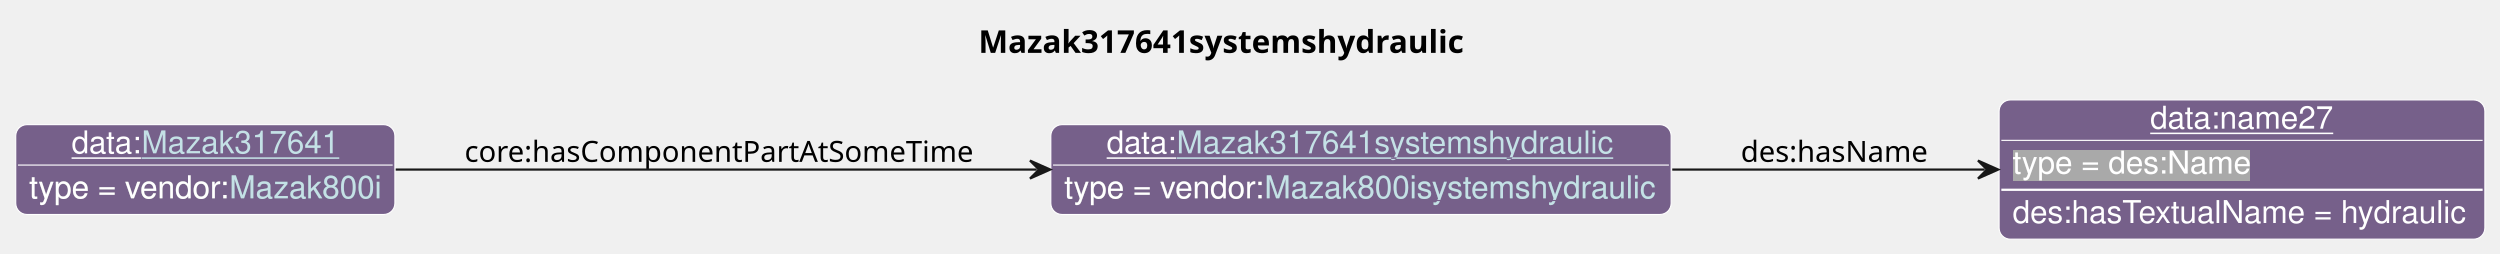
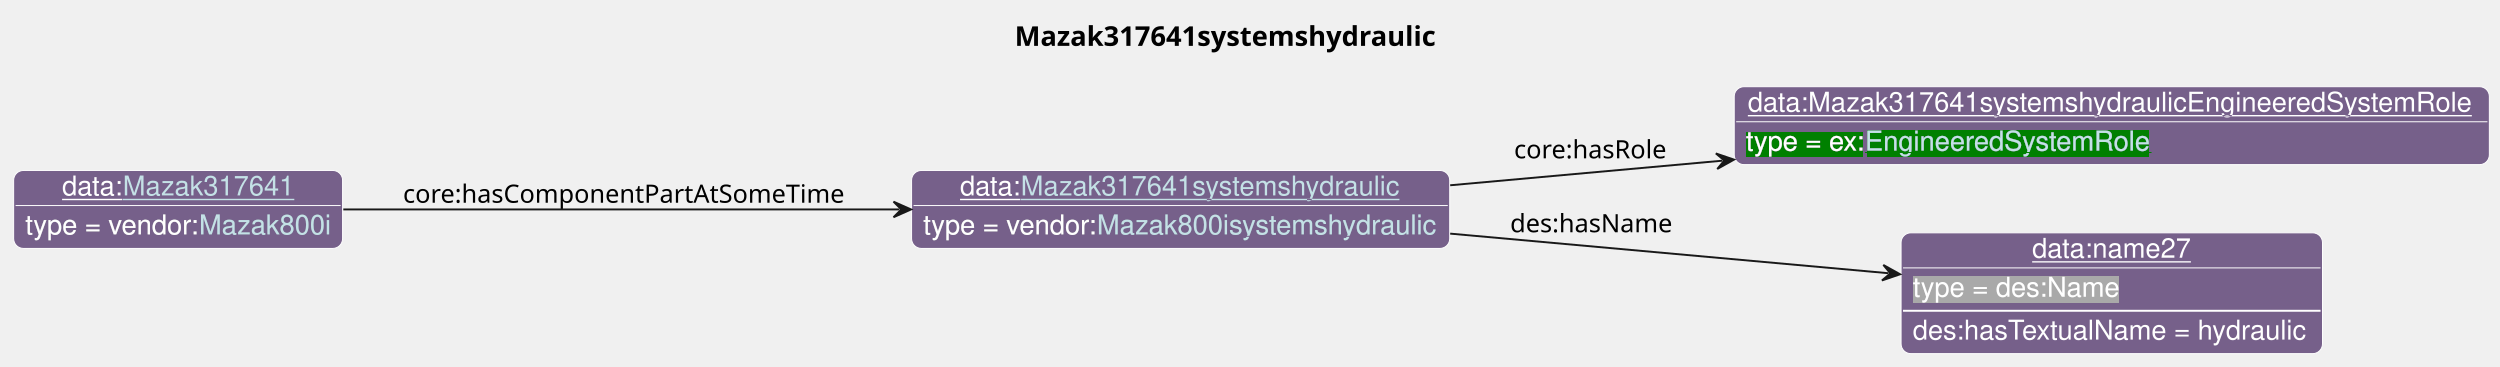
- <svg xmlns="http://www.w3.org/2000/svg" xmlns:xlink="http://www.w3.org/1999/xlink" contentStyleType="text/css" data-diagram-type="CLASS" height="113px" preserveAspectRatio="none" style="width:1113px;height:113px;background:#FFFFFF;" version="1.1" viewBox="0 0 1113 113" width="1113px" zoomAndPan="magnify">
+ <svg xmlns="http://www.w3.org/2000/svg" xmlns:xlink="http://www.w3.org/1999/xlink" contentStyleType="text/css" data-diagram-type="CLASS" height="188px" preserveAspectRatio="none" style="width:1283px;height:188px;background:#FFFFFF;" version="1.1" viewBox="0 0 1283 188" width="1283px" zoomAndPan="magnify">
  <defs>
-     <filter height="1" id="b102ry9qx1bck0" width="1" x="0" y="0">
+     <filter height="1" id="b1gxpqnebtzm940" width="1" x="0" y="0">
      <feFlood flood-color="#76608A" result="flood" />
      <feComposite in="SourceGraphic" in2="flood" operator="over" />
    </filter>
-     <filter height="1" id="b102ry9qx1bck1" width="1" x="0" y="0">
+     <filter height="1" id="b1gxpqnebtzm941" width="1" x="0" y="0">
+       <feFlood flood-color="#008000" result="flood" />
+       <feComposite in="SourceGraphic" in2="flood" operator="over" />
+     </filter>
+     <filter height="1" id="b1gxpqnebtzm942" width="1" x="0" y="0">
      <feFlood flood-color="#A9A9A9" result="flood" />
      <feComposite in="SourceGraphic" in2="flood" operator="over" />
    </filter>
  </defs>
  <g>
    <g class="title" data-source-line="13">
-       <text fill="#000000" font-family="sans-serif" font-size="14" font-weight="bold" lengthAdjust="spacing" textLength="228.054" x="435.609" y="23.535">Mazak317641systemshydraulic</text>
+       <text fill="#000000" font-family="sans-serif" font-size="14" font-weight="bold" lengthAdjust="spacing" textLength="228.054" x="520.741" y="23.535">Mazak317641systemshydraulic</text>
    </g>
    <g class="entity" data-entity="o0" data-source-line="131" data-uid="ent0002" id="entity_o0">
-       <rect fill="#76608A" height="40" rx="5" ry="5" style="stroke:#FFFFFF;stroke-width:0.5;" width="276.182" x="467.82" y="55.488" />
-       <text fill="#FFFFFF" font-family="Helvetica" font-size="14" lengthAdjust="spacing" text-decoration="underline" textLength="31.138" x="492.684" y="68.269">data:</text>
+       <rect fill="#76608A" height="40" rx="5" ry="5" style="stroke:#FFFFFF;stroke-width:0.5;" width="276.182" x="467.82" y="87.488" />
+       <text fill="#FFFFFF" font-family="Helvetica" font-size="14" lengthAdjust="spacing" text-decoration="underline" textLength="31.138" x="492.684" y="100.269">data:</text>
      <a href="./Mazak317641systemshydraulic.html" target="_top" title="./Mazak317641systemshydraulic.html" xlink:actuate="onRequest" xlink:href="./Mazak317641systemshydraulic.html" xlink:show="new" xlink:title="./Mazak317641systemshydraulic.html" xlink:type="simple">
-         <text fill="#C4E1E6" font-family="Helvetica" font-size="14" lengthAdjust="spacing" text-decoration="underline" textLength="195.316" x="523.822" y="68.269">Mazak317641systemshydraulic</text>
+         <text fill="#C4E1E6" font-family="Helvetica" font-size="14" lengthAdjust="spacing" text-decoration="underline" textLength="195.316" x="523.822" y="100.269">Mazak317641systemshydraulic</text>
      </a>
-       <line style="stroke:#FFFFFF;stroke-width:0.5;" x1="468.82" x2="743.002" y1="73.488" y2="73.488" />
-       <text fill="#FFFFFF" filter="url(#b102ry9qx1bck0)" font-family="Helvetica" font-size="14" lengthAdjust="spacing" textLength="89.113" x="473.82" y="88.269">type = vendor:</text>
+       <line style="stroke:#FFFFFF;stroke-width:0.5;" x1="468.82" x2="743.002" y1="105.488" y2="105.488" />
+       <text fill="#FFFFFF" filter="url(#b1gxpqnebtzm940)" font-family="Helvetica" font-size="14" lengthAdjust="spacing" textLength="89.113" x="473.82" y="120.269">type = vendor:</text>
      <a href="../Mazak.html#Mazak800isystemshydraulic" target="_top" title="../Mazak.html#Mazak800isystemshydraulic" xlink:actuate="onRequest" xlink:href="../Mazak.html#Mazak800isystemshydraulic" xlink:show="new" xlink:title="../Mazak.html#Mazak800isystemshydraulic" xlink:type="simple">
-         <text fill="#C4E1E6" filter="url(#b102ry9qx1bck0)" font-family="Helvetica" font-size="14" lengthAdjust="spacing" textLength="175.068" x="562.933" y="88.269">Mazak800isystemshydraulic</text>
-         <line style="stroke:#76608A;stroke-width:0.5;" x1="562.933" x2="738.002" y1="89.269" y2="89.269" />
+         <text fill="#C4E1E6" filter="url(#b1gxpqnebtzm940)" font-family="Helvetica" font-size="14" lengthAdjust="spacing" textLength="175.068" x="562.933" y="120.269">Mazak800isystemshydraulic</text>
+         <line style="stroke:#76608A;stroke-width:0.5;" x1="562.933" x2="738.002" y1="121.269" y2="121.269" />
      </a>
    </g>
    <g class="entity" data-entity="o1" data-source-line="131" data-uid="ent0003" id="entity_o1">
-       <rect fill="#76608A" height="62" rx="5" ry="5" style="stroke:#FFFFFF;stroke-width:0.5;" width="216.272" x="890" y="44.488" />
-       <text fill="#FFFFFF" font-family="Helvetica" font-size="14" lengthAdjust="spacing" text-decoration="underline" textLength="81.731" x="957.27" y="57.269">data:name27</text>
-       <line style="stroke:#FFFFFF;stroke-width:0.5;" x1="891" x2="1105.272" y1="62.488" y2="62.488" />
-       <text fill="#FFFFFF" filter="url(#b102ry9qx1bck1)" font-family="Helvetica" font-size="14" lengthAdjust="spacing" textLength="106.224" x="896" y="77.269">type = des:Name</text>
-       <line style="stroke:#FFFFFF;stroke-width:1;" x1="891" x2="1105.272" y1="84.488" y2="84.488" />
-       <text fill="#FFFFFF" font-family="Helvetica" font-size="14" lengthAdjust="spacing" textLength="204.272" x="896" y="99.269">des:hasTextualName = hydraulic</text>
+       <rect fill="#76608A" height="40" rx="5" ry="5" style="stroke:#FFFFFF;stroke-width:0.5;" width="387.536" x="890" y="44.488" />
+       <text fill="#FFFFFF" font-family="Helvetica" font-size="14" lengthAdjust="spacing" text-decoration="underline" textLength="373.536" x="897" y="57.269">data:Mazak317641systemshydraulicEngineeredSystemRole</text>
+       <line style="stroke:#FFFFFF;stroke-width:0.5;" x1="891" x2="1276.536" y1="62.488" y2="62.488" />
+       <text fill="#FFFFFF" filter="url(#b1gxpqnebtzm941)" font-family="Helvetica" font-size="14" lengthAdjust="spacing" textLength="61.093" x="896" y="77.269">type = ex:</text>
+       <a href="../Example.html#EngineeredSystemRole" target="_top" title="../Example.html#EngineeredSystemRole" xlink:actuate="onRequest" xlink:href="../Example.html#EngineeredSystemRole" xlink:show="new" xlink:title="../Example.html#EngineeredSystemRole" xlink:type="simple">
+         <text fill="#C4E1E6" filter="url(#b1gxpqnebtzm941)" font-family="Helvetica" font-size="14" lengthAdjust="spacing" textLength="147.082" x="957.093" y="77.269">EngineeredSystemRole</text>
+         <line style="stroke:#008000;stroke-width:0.5;" x1="957.093" x2="1104.175" y1="78.269" y2="78.269" />
+       </a>
    </g>
    <g class="entity" data-entity="o2" data-source-line="131" data-uid="ent0004" id="entity_o2">
-       <rect fill="#76608A" height="40" rx="5" ry="5" style="stroke:#FFFFFF;stroke-width:0.5;" width="168.816" x="7" y="55.488" />
-       <text fill="#FFFFFF" font-family="Helvetica" font-size="14" lengthAdjust="spacing" text-decoration="underline" textLength="31.138" x="31.864" y="68.269">data:</text>
+       <rect fill="#76608A" height="62" rx="5" ry="5" style="stroke:#FFFFFF;stroke-width:0.5;" width="216.272" x="975.63" y="119.488" />
+       <text fill="#FFFFFF" font-family="Helvetica" font-size="14" lengthAdjust="spacing" text-decoration="underline" textLength="81.731" x="1042.9" y="132.269">data:name27</text>
+       <line style="stroke:#FFFFFF;stroke-width:0.5;" x1="976.63" x2="1190.901" y1="137.488" y2="137.488" />
+       <text fill="#FFFFFF" filter="url(#b1gxpqnebtzm942)" font-family="Helvetica" font-size="14" lengthAdjust="spacing" textLength="106.224" x="981.63" y="152.269">type = des:Name</text>
+       <line style="stroke:#FFFFFF;stroke-width:1;" x1="976.63" x2="1190.901" y1="159.488" y2="159.488" />
+       <text fill="#FFFFFF" font-family="Helvetica" font-size="14" lengthAdjust="spacing" textLength="204.272" x="981.63" y="174.269">des:hasTextualName = hydraulic</text>
+     </g>
+     <g class="entity" data-entity="o3" data-source-line="131" data-uid="ent0005" id="entity_o3">
+       <rect fill="#76608A" height="40" rx="5" ry="5" style="stroke:#FFFFFF;stroke-width:0.5;" width="168.816" x="7" y="87.488" />
+       <text fill="#FFFFFF" font-family="Helvetica" font-size="14" lengthAdjust="spacing" text-decoration="underline" textLength="31.138" x="31.864" y="100.269">data:</text>
      <a href="./Mazak317641.html" target="_top" title="./Mazak317641.html" xlink:actuate="onRequest" xlink:href="./Mazak317641.html" xlink:show="new" xlink:title="./Mazak317641.html" xlink:type="simple">
-         <text fill="#C4E1E6" font-family="Helvetica" font-size="14" lengthAdjust="spacing" text-decoration="underline" textLength="87.951" x="63.002" y="68.269">Mazak317641</text>
+         <text fill="#C4E1E6" font-family="Helvetica" font-size="14" lengthAdjust="spacing" text-decoration="underline" textLength="87.951" x="63.002" y="100.269">Mazak317641</text>
      </a>
-       <line style="stroke:#FFFFFF;stroke-width:0.5;" x1="8" x2="174.816" y1="73.488" y2="73.488" />
-       <text fill="#FFFFFF" filter="url(#b102ry9qx1bck0)" font-family="Helvetica" font-size="14" lengthAdjust="spacing" textLength="89.113" x="13" y="88.269">type = vendor:</text>
+       <line style="stroke:#FFFFFF;stroke-width:0.5;" x1="8" x2="174.816" y1="105.488" y2="105.488" />
+       <text fill="#FFFFFF" filter="url(#b1gxpqnebtzm940)" font-family="Helvetica" font-size="14" lengthAdjust="spacing" textLength="89.113" x="13" y="120.269">type = vendor:</text>
      <a href="../Mazak.html#Mazak800i" target="_top" title="../Mazak.html#Mazak800i" xlink:actuate="onRequest" xlink:href="../Mazak.html#Mazak800i" xlink:show="new" xlink:title="../Mazak.html#Mazak800i" xlink:type="simple">
-         <text fill="#C4E1E6" filter="url(#b102ry9qx1bck0)" font-family="Helvetica" font-size="14" lengthAdjust="spacing" textLength="67.703" x="102.113" y="88.269">Mazak800i</text>
-         <line style="stroke:#76608A;stroke-width:0.5;" x1="102.113" x2="169.816" y1="89.269" y2="89.269" />
+         <text fill="#C4E1E6" filter="url(#b1gxpqnebtzm940)" font-family="Helvetica" font-size="14" lengthAdjust="spacing" textLength="67.703" x="102.113" y="120.269">Mazak800i</text>
+         <line style="stroke:#76608A;stroke-width:0.5;" x1="102.113" x2="169.816" y1="121.269" y2="121.269" />
      </a>
    </g>
-     <g class="link" data-entity-1="o0" data-entity-2="o1" data-source-line="195" data-uid="lnk5" id="link_o0_o1">
-       <path codeLine="195" d="M744.49,75.488 C792.1,75.488 838.74,75.488 883.59,75.488" fill="none" id="o0-to-o1" style="stroke:#181818;stroke-width:1;" />
-       <polygon fill="#181818" points="889.59,75.488,880.59,71.488,884.59,75.488,880.59,79.488,889.59,75.488" style="stroke:#181818;stroke-width:1;" />
-       <text fill="#000000" font-family="sans-serif" font-size="13" lengthAdjust="spacing" textLength="84.202" x="775" y="72.057">des:hasName</text>
+     <g class="link" data-entity-1="o0" data-entity-2="o1" data-source-line="195" data-uid="lnk6" id="link_o0_o1">
+       <path codeLine="195" d="M744.23,95.078 C789.66,90.978 835.114,86.868 883.924,82.458" fill="none" id="o0-to-o1" style="stroke:#181818;stroke-width:1;" />
+       <polygon fill="#181818" points="889.9,81.918,880.577,78.744,884.92,82.368,881.296,86.712,889.9,81.918" style="stroke:#181818;stroke-width:1;" />
+       <text fill="#000000" font-family="sans-serif" font-size="13" lengthAdjust="spacing" textLength="80.399" x="777" y="81.267">core:hasRole</text>
    </g>
-     <g class="link" data-entity-1="o2" data-entity-2="o0" data-source-line="195" data-uid="lnk6" id="link_o2_o0">
-       <path codeLine="195" d="M176.18,75.488 C255.07,75.488 368.69,75.488 461.55,75.488" fill="none" id="o2-to-o0" style="stroke:#181818;stroke-width:1;" />
-       <polygon fill="#181818" points="467.55,75.488,458.55,71.488,462.55,75.488,458.55,79.488,467.55,75.488" style="stroke:#181818;stroke-width:1;" />
-       <text fill="#000000" font-family="sans-serif" font-size="13" lengthAdjust="spacing" textLength="230.82" x="206.82" y="72.057">core:hasComponentPartAtSomeTime</text>
+     <g class="link" data-entity-1="o0" data-entity-2="o2" data-source-line="195" data-uid="lnk7" id="link_o0_o2">
+       <path codeLine="195" d="M744.23,119.898 C817.66,126.528 900.794,134.049 969.154,140.219" fill="none" id="o0-to-o2" style="stroke:#181818;stroke-width:1;" />
+       <polygon fill="#181818" points="975.13,140.758,966.526,135.965,970.15,140.309,965.807,143.933,975.13,140.758" style="stroke:#181818;stroke-width:1;" />
+       <text fill="#000000" font-family="sans-serif" font-size="13" lengthAdjust="spacing" textLength="84.202" x="775" y="119.197">des:hasName</text>
+     </g>
+     <g class="link" data-entity-1="o3" data-entity-2="o0" data-source-line="195" data-uid="lnk8" id="link_o3_o0">
+       <path codeLine="195" d="M176.18,107.488 C255.07,107.488 368.69,107.488 461.55,107.488" fill="none" id="o3-to-o0" style="stroke:#181818;stroke-width:1;" />
+       <polygon fill="#181818" points="467.55,107.488,458.55,103.488,462.55,107.488,458.55,111.488,467.55,107.488" style="stroke:#181818;stroke-width:1;" />
+       <text fill="#000000" font-family="sans-serif" font-size="13" lengthAdjust="spacing" textLength="230.82" x="206.82" y="104.057">core:hasComponentPartAtSomeTime</text>
    </g>
  </g>
</svg>
